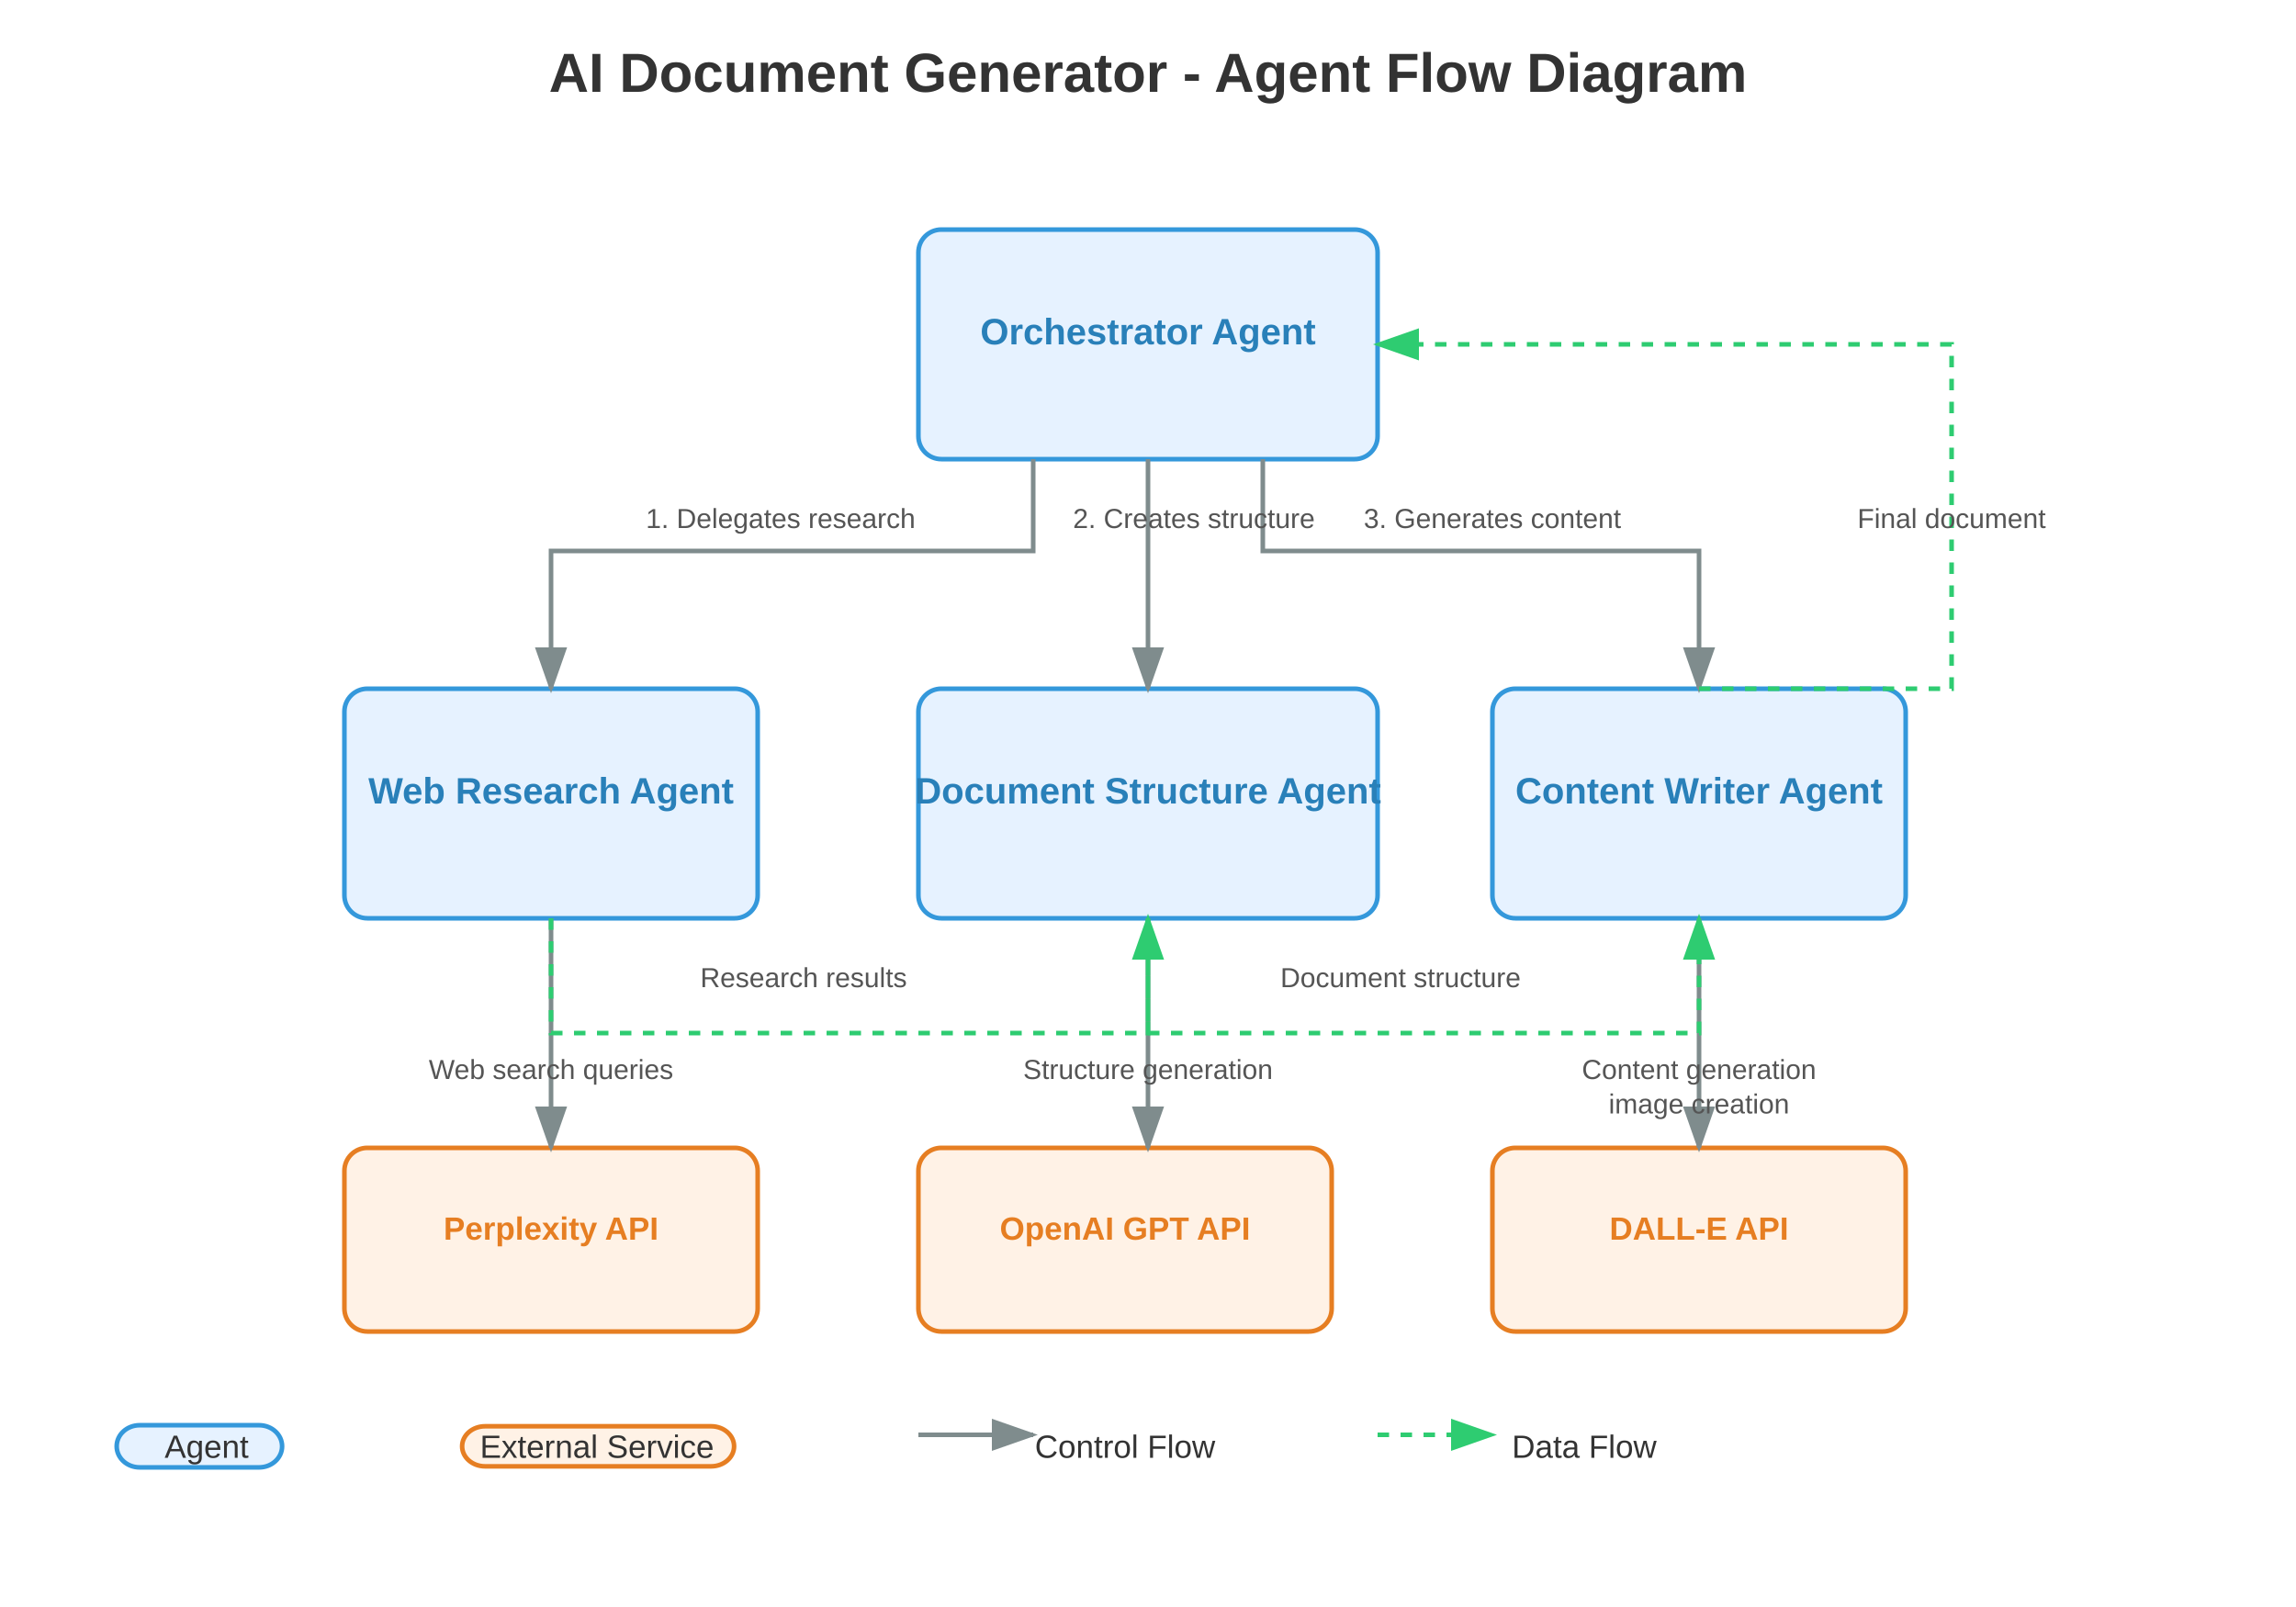
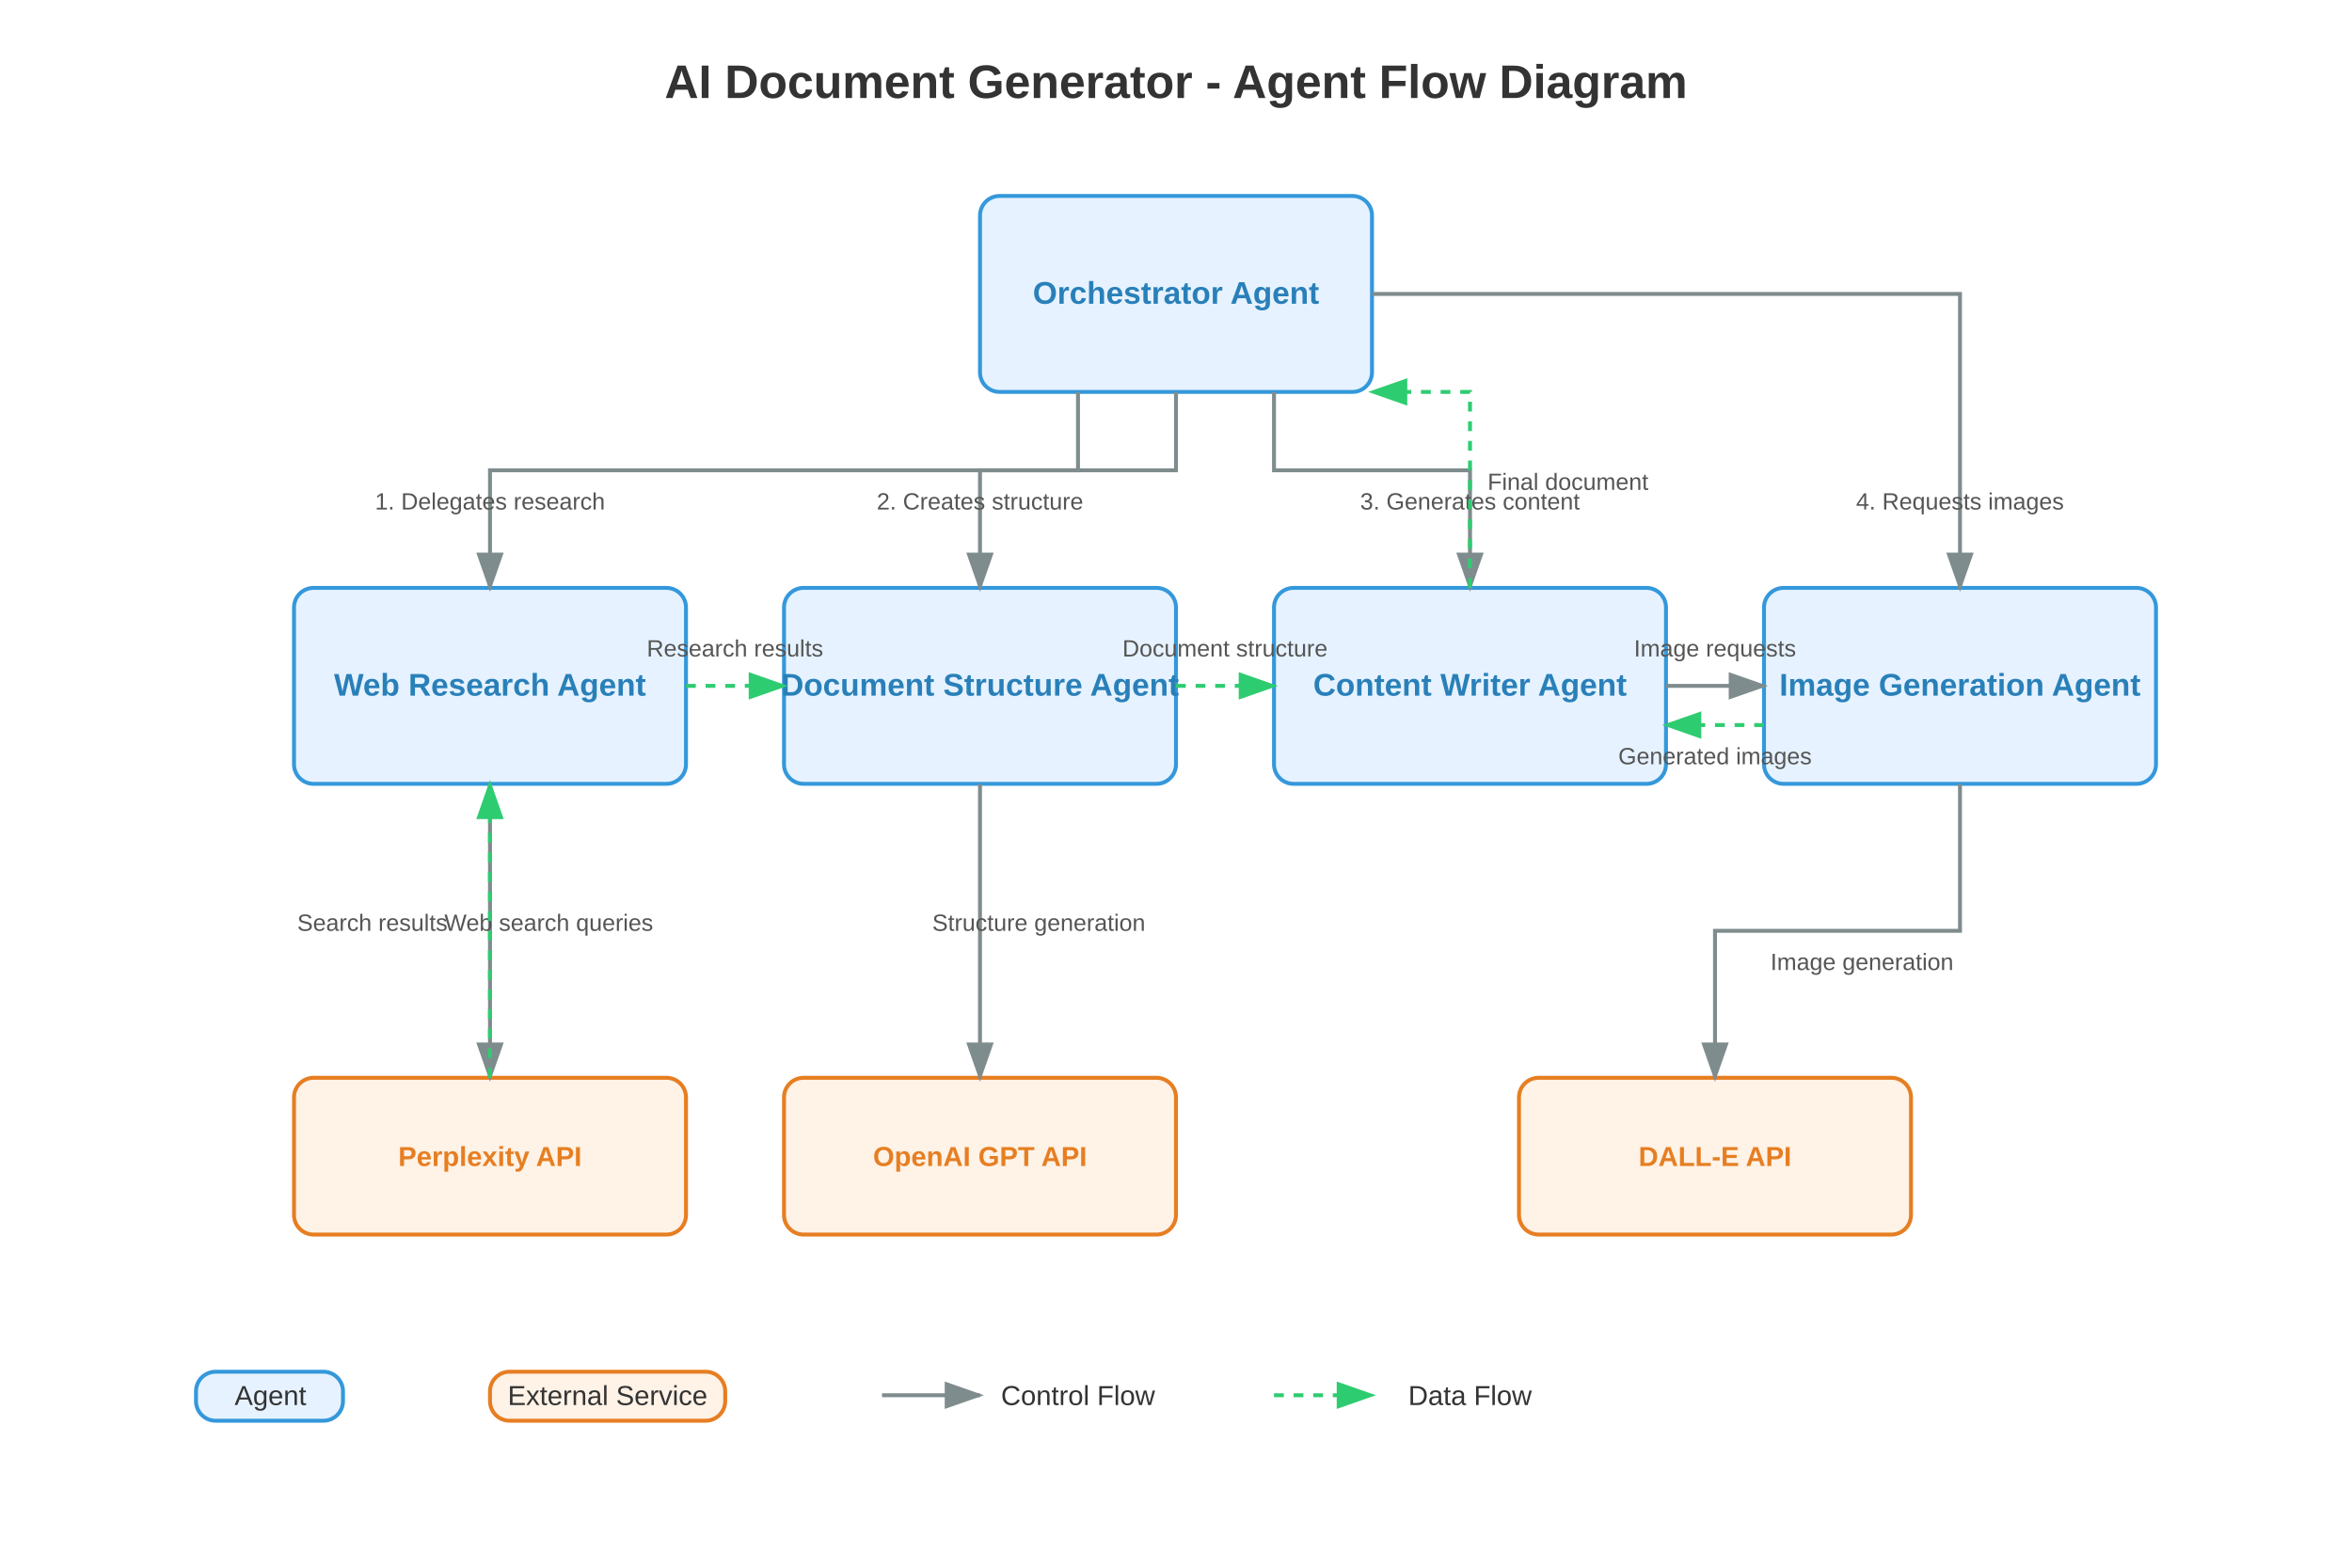
- <svg xmlns="http://www.w3.org/2000/svg" width="1000" height="700" viewBox="0 0 1000 700" version="1.1" id="svg918">
+ <svg xmlns="http://www.w3.org/2000/svg" width="1200" height="800" viewBox="0 0 1200 800" version="1.1" id="svg918">
  <style id="style824">
    .agent-rect {
      fill: #e6f2ff;
      stroke: #3498db;
      stroke-width: 2;
      rx: 10;
      ry: 10;
    }
    .external-rect {
      fill: #fff2e6;
      stroke: #e67e22;
      stroke-width: 2;
      rx: 10;
      ry: 10;
    }
    .arrow {
      stroke: #7f8c8d;
      stroke-width: 2;
      fill: none;
      marker-end: url(#arrowhead);
    }
    .data-flow {
      stroke: #2ecc71;
      stroke-width: 2;
      stroke-dasharray: 5,5;
      fill: none;
      marker-end: url(#arrowhead-green);
    }
    .label {
      font-family: Arial, sans-serif;
      font-size: 14px;
      text-anchor: middle;
      fill: #333;
    }
    .ext-label {
      font-family: Arial, sans-serif;
      font-size: 14px;
      text-anchor: middle;
      fill: #e67e22;
      font-weight: bold;
    }
    .agent-label {
      font-family: Arial, sans-serif;
      font-size: 16px;
      text-anchor: middle;
      fill: #2980b9;
      font-weight: bold;
    }
    .flow-label {
      font-family: Arial, sans-serif;
      font-size: 12px;
      fill: #555;
      text-anchor: middle;
    }
    .title {
      font-family: Arial, sans-serif;
      font-size: 24px;
      text-anchor: middle;
      fill: #333;
      font-weight: bold;
    }
+     .step-number {
+       font-family: Arial, sans-serif;
+       font-size: 14px;
+       fill: #333;
+       font-weight: bold;
+     }
  </style>
  <defs id="defs832">
    <marker id="arrowhead" markerWidth="10" markerHeight="7" refX="9" refY="3.5" orient="auto">
      <polygon points="0 0, 10 3.5, 0 7" fill="#7f8c8d" id="polygon826" />
    </marker>
    <marker id="arrowhead-green" markerWidth="10" markerHeight="7" refX="9" refY="3.5" orient="auto">
      <polygon points="0 0, 10 3.5, 0 7" fill="#2ecc71" id="polygon829" />
    </marker>
  </defs>
-   <text x="500" y="40" class="title" id="text834">AI Document Generator - Agent Flow Diagram</text>
-   <rect x="400" y="100" width="200" height="100" class="agent-rect" id="rect836" />
-   <text x="500" y="150" class="agent-label" id="text838">Orchestrator Agent</text>
-   <rect x="150" y="300" width="180" height="100" class="agent-rect" id="rect840" />
-   <text x="240" y="350" class="agent-label" id="text842">Web Research Agent</text>
+   <text x="600" y="50" class="title" id="text834">AI Document Generator - Agent Flow Diagram</text>
+   <rect x="500" y="100" width="200" height="100" class="agent-rect" id="rect836" />
+   <text x="600" y="155" class="agent-label" id="text838">Orchestrator Agent</text>
+   <rect x="150" y="300" width="200" height="100" class="agent-rect" id="rect840" />
+   <text x="250" y="355" class="agent-label" id="text842">Web Research Agent</text>
  <rect x="400" y="300" width="200" height="100" class="agent-rect" id="rect844" />
-   <text x="500" y="350" class="agent-label" id="text846">Document Structure Agent</text>
-   <rect x="650" y="300" width="180" height="100" class="agent-rect" id="rect848" />
-   <text x="740" y="350" class="agent-label" id="text850">Content Writer Agent</text>
-   <rect x="150" y="500" width="180" height="80" class="external-rect" id="rect852" />
-   <text x="240" y="540" class="ext-label" id="text854">Perplexity API</text>
-   <rect x="400" y="500" width="180" height="80" class="external-rect" id="rect856" />
-   <text x="490" y="540" class="ext-label" id="text858">OpenAI GPT API</text>
-   <rect x="650" y="500" width="180" height="80" class="external-rect" id="rect860" />
-   <text x="740" y="540" class="ext-label" id="text862">DALL-E API</text>
-   <path d="M 450,200 L 450,240 L 240,240 L 240,300" class="arrow" id="path864" />
-   <path d="M 500,200 L 500,300" class="arrow" id="path866" />
-   <path d="M 550,200 L 550,240 L 740,240 L 740,300" class="arrow" id="path868" />
-   <path d="M 240,400 L 240,500" class="arrow" id="path870" />
-   <path d="M 500,400 L 500,500" class="arrow" id="path872" />
-   <path d="M 740,400 L 740,500" class="arrow" id="path874" />
-   <path d="M 240,400 L 240,450 L 500,450 L 500,400" class="data-flow" id="path876" />
-   <path d="M 500,400 L 500,450 L 740,450 L 740,400" class="data-flow" id="path878" />
-   <path d="M 740,300 L 850,300 L 850,150 L 600,150" class="data-flow" id="path880" />
-   <text x="340" y="230" class="flow-label" id="text882">1. Delegates research</text>
-   <text x="520" y="230" class="flow-label" id="text884">2. Creates structure</text>
-   <text x="650" y="230" class="flow-label" id="text886">3. Generates content</text>
-   <text x="240" y="470" class="flow-label" id="text888">Web search queries</text>
-   <text x="500" y="470" class="flow-label" id="text890">Structure generation</text>
-   <text x="740" y="470" class="flow-label" id="text892">Content generation</text>
-   <text x="740" y="485" class="flow-label" id="text894"> image creation</text>
-   <text x="350" y="430" class="flow-label" id="text896">Research results</text>
-   <text x="610" y="430" class="flow-label" id="text898">Document structure</text>
-   <text x="850" y="230" class="flow-label" id="text900">Final document</text>
-   <rect x="50.819" y="620.819" width="72.048" height="18.363" class="agent-rect" id="rect902" />
-   <text x="90" y="635" class="label" id="text904">Agent</text>
-   <rect x="201.273" y="621.273" width="118.454" height="17.453" class="external-rect" id="rect906" />
-   <text x="260" y="635" class="label" id="text908">External Service</text>
-   <path d="M 400,625 L 450,625" class="arrow" id="path910" />
-   <text x="490" y="635" class="label" id="text912">Control Flow</text>
-   <path d="M 600,625 L 650,625" class="data-flow" id="path914" />
-   <text x="690" y="635" class="label" id="text916">Data Flow</text>
+   <text x="500" y="355" class="agent-label" id="text846">Document Structure Agent</text>
+   <rect x="650" y="300" width="200" height="100" class="agent-rect" id="rect848" />
+   <text x="750" y="355" class="agent-label" id="text850">Content Writer Agent</text>
+   <rect x="900" y="300" width="200" height="100" class="agent-rect" id="image-gen-agent-rect" />
+   <text x="1000" y="355" class="agent-label" id="image-gen-agent-label">Image Generation Agent</text>
+   <rect x="150" y="550" width="200" height="80" class="external-rect" id="rect852" />
+   <text x="250" y="595" class="ext-label" id="text854">Perplexity API</text>
+   <rect x="400" y="550" width="200" height="80" class="external-rect" id="rect856" />
+   <text x="500" y="595" class="ext-label" id="text858">OpenAI GPT API</text>
+   <rect x="775" y="550" width="200" height="80" class="external-rect" id="rect860" />
+   <text x="875" y="595" class="ext-label" id="text862">DALL-E API</text>
+   <path d="M 550,200 L 550,240 L 250,240 L 250,300" class="arrow" id="path864" />
+   <text x="250" y="260" class="flow-label" id="text866">1. Delegates research</text>
+   <path d="M 600,200 L 600,240 L 500,240 L 500,300" class="arrow" id="path868" />
+   <text x="500" y="260" class="flow-label" id="text870">2. Creates structure</text>
+   <path d="M 650,200 L 650,240 L 750,240 L 750,300" class="arrow" id="path872" />
+   <text x="750" y="260" class="flow-label" id="text874">3. Generates content</text>
+   <path d="M 700,150 L 1000,150 L 1000,300" class="arrow" id="orch-to-image-gen" />
+   <text x="1000" y="260" class="flow-label" id="orch-to-image-label">4. Requests images</text>
+   <path d="M 250,400 L 250,550" class="arrow" id="path876" />
+   <text x="280" y="475" class="flow-label" id="text878">Web search queries</text>
+   <path d="M 500,400 L 500,550" class="arrow" id="path879" />
+   <text x="530" y="475" class="flow-label" id="text880">Structure generation</text>
+   <path d="M 850,350 L 900,350" class="arrow" id="content-to-image-agent" />
+   <text x="875" y="335" class="flow-label" id="content-to-image-label">Image requests</text>
+   <path d="M 1000,400 L 1000,475 L 875,475 L 875,550" class="arrow" id="image-gen-to-dalle" />
+   <text x="950" y="495" class="flow-label" id="text882">Image generation</text>
+   <path d="M 350,350 L 400,350" class="data-flow" id="path884" />
+   <text x="375" y="335" class="flow-label" id="text886">Research results</text>
+   <path d="M 600,350 L 650,350" class="data-flow" id="path888" />
+   <text x="625" y="335" class="flow-label" id="text890">Document structure</text>
+   <path d="M 900,370 L 850,370" class="data-flow" id="image-return-data" />
+   <text x="875" y="390" class="flow-label" id="image-return-label">Generated images</text>
+   <path d="M 250,550 L 250,500 L 250,400" class="data-flow" id="path892" />
+   <text x="190" y="475" class="flow-label" id="text894">Search results</text>
+   <path d="M 750,300 L 750,200 L 700,200" class="data-flow" id="path896" />
+   <text x="800" y="250" class="flow-label" id="text898">Final document</text>
+   <rect x="100" y="700" width="75" height="25" class="agent-rect" id="rect899" />
+   <text x="138" y="717" class="label" id="text900">Agent</text>
+   <rect x="250" y="700" width="120" height="25" class="external-rect" id="rect901" />
+   <text x="310" y="717" class="label" id="text902">External Service</text>
+   <path d="M 450,712 L 500,712" class="arrow" id="path903" />
+   <text x="550" y="717" class="label" id="text904">Control Flow</text>
+   <path d="M 650,712 L 700,712" class="data-flow" id="path905" />
+   <text x="750" y="717" class="label" id="text906">Data Flow</text>
</svg>
